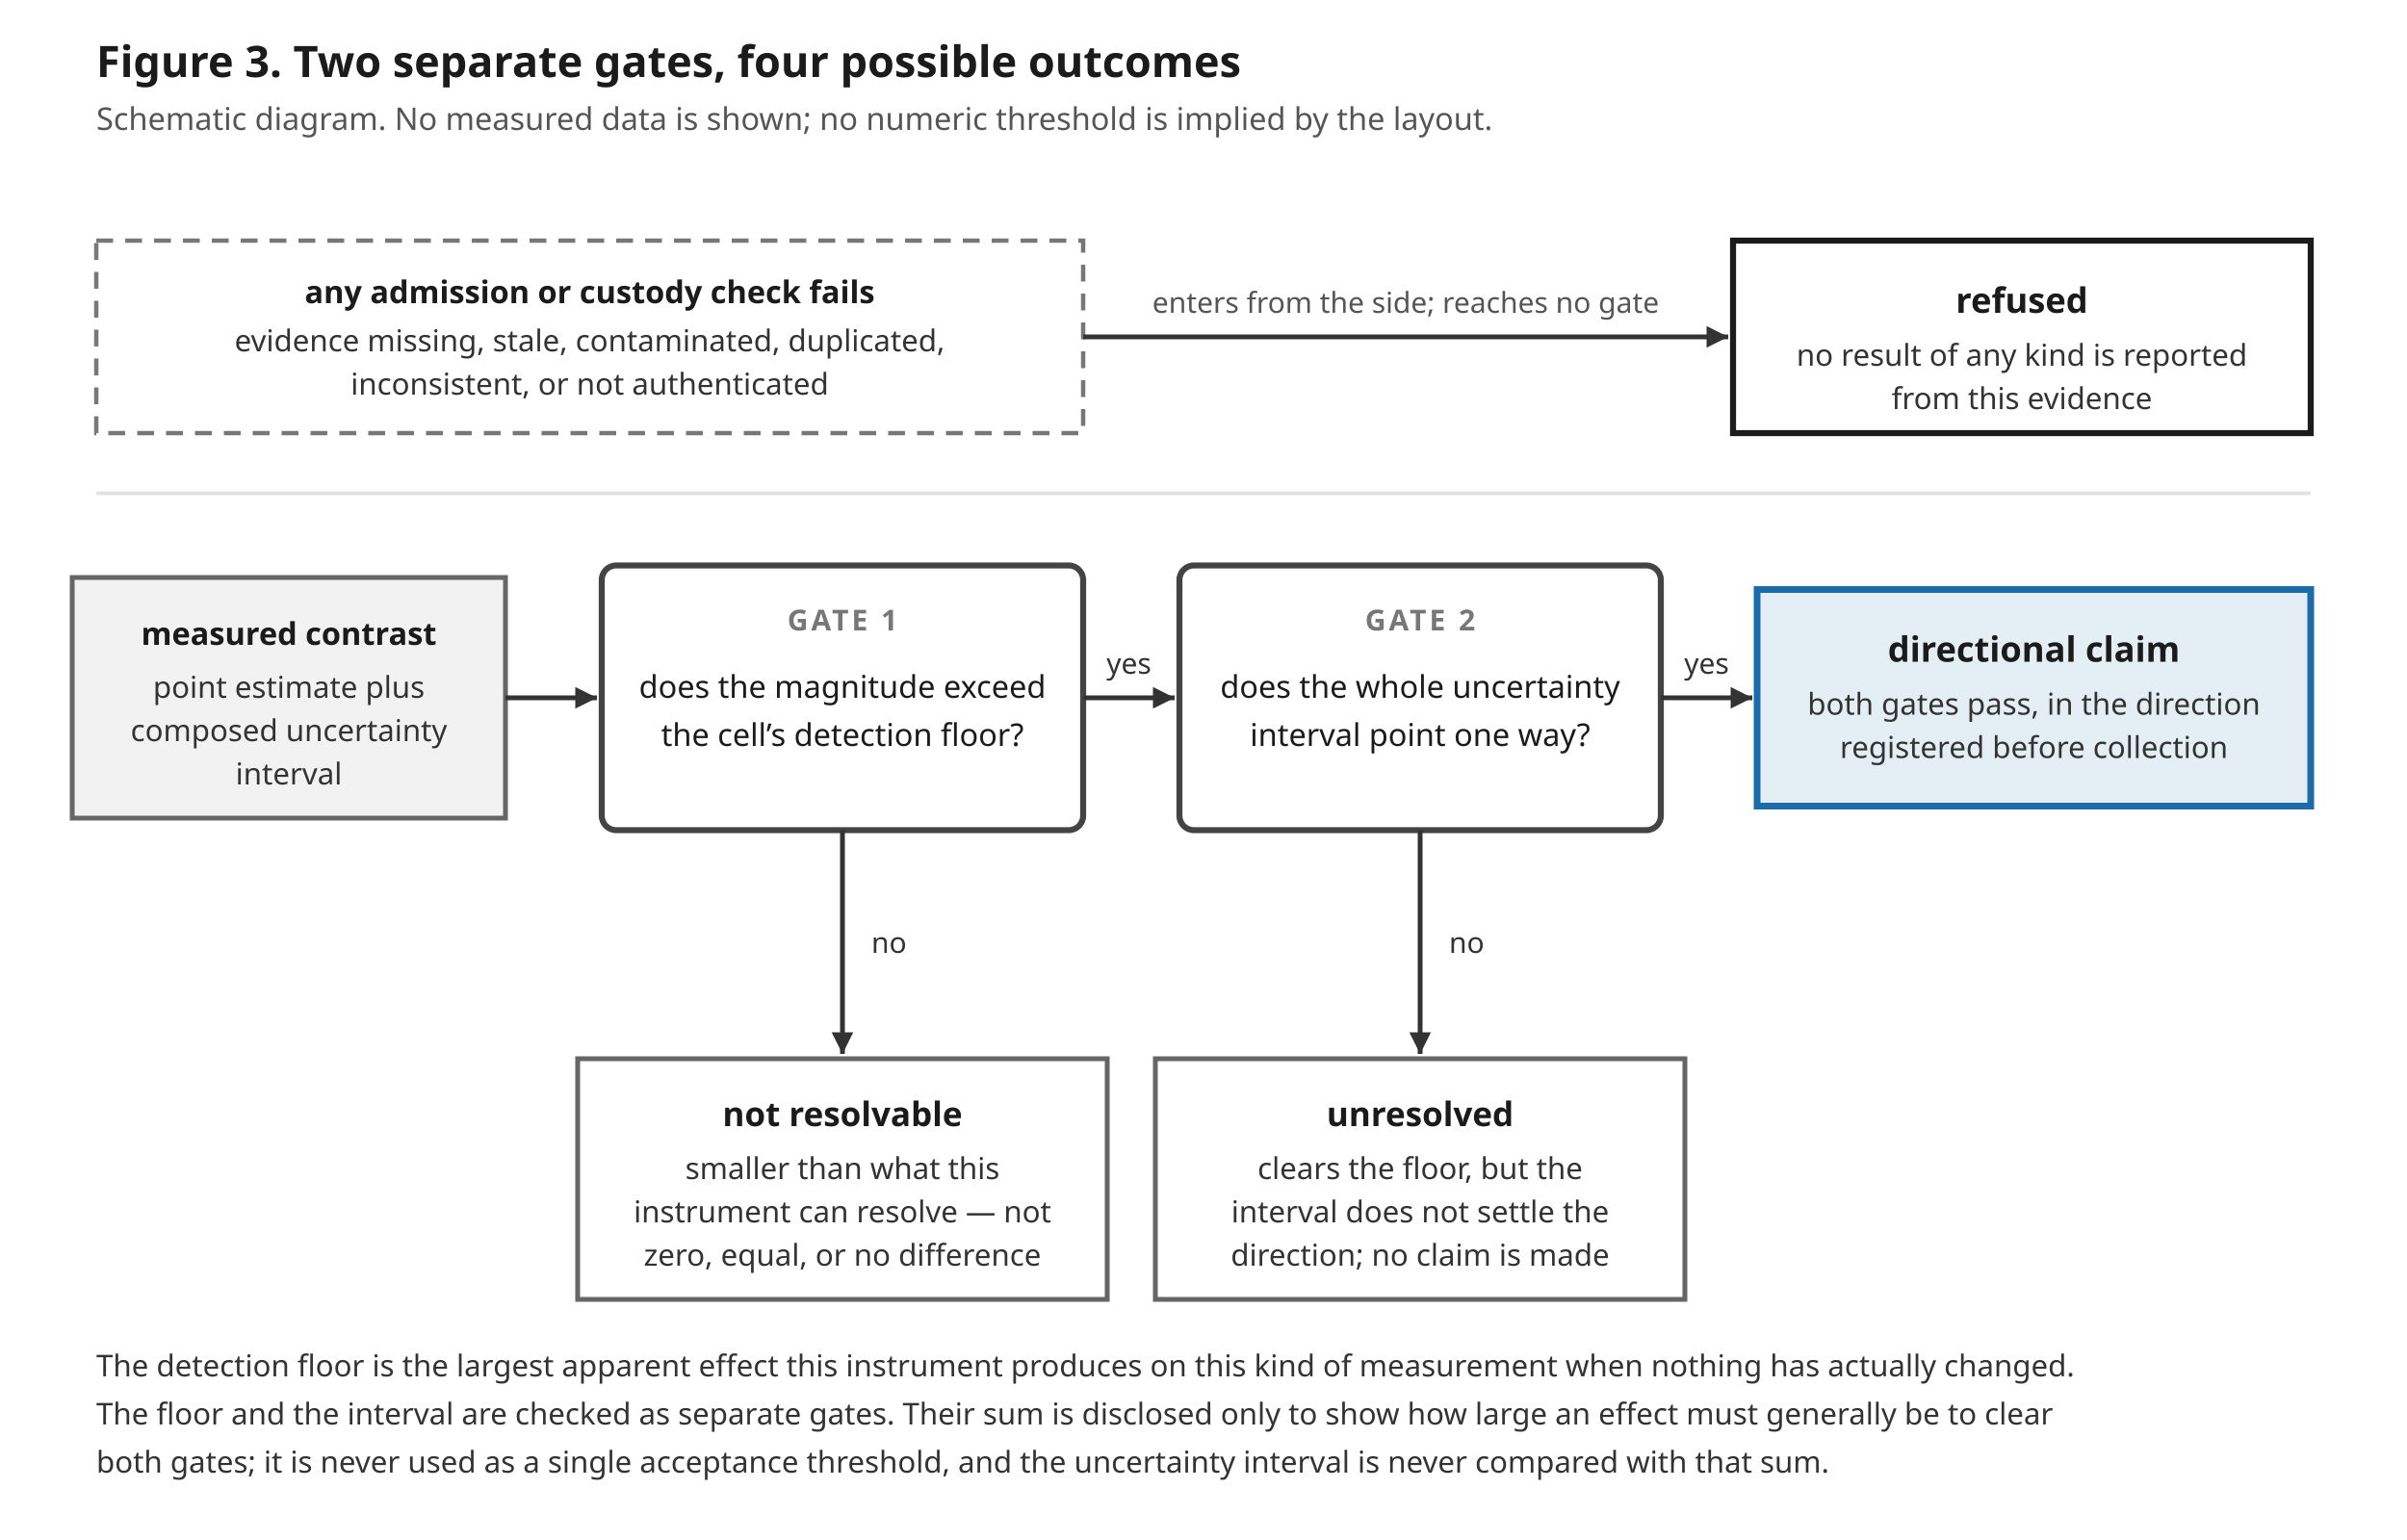
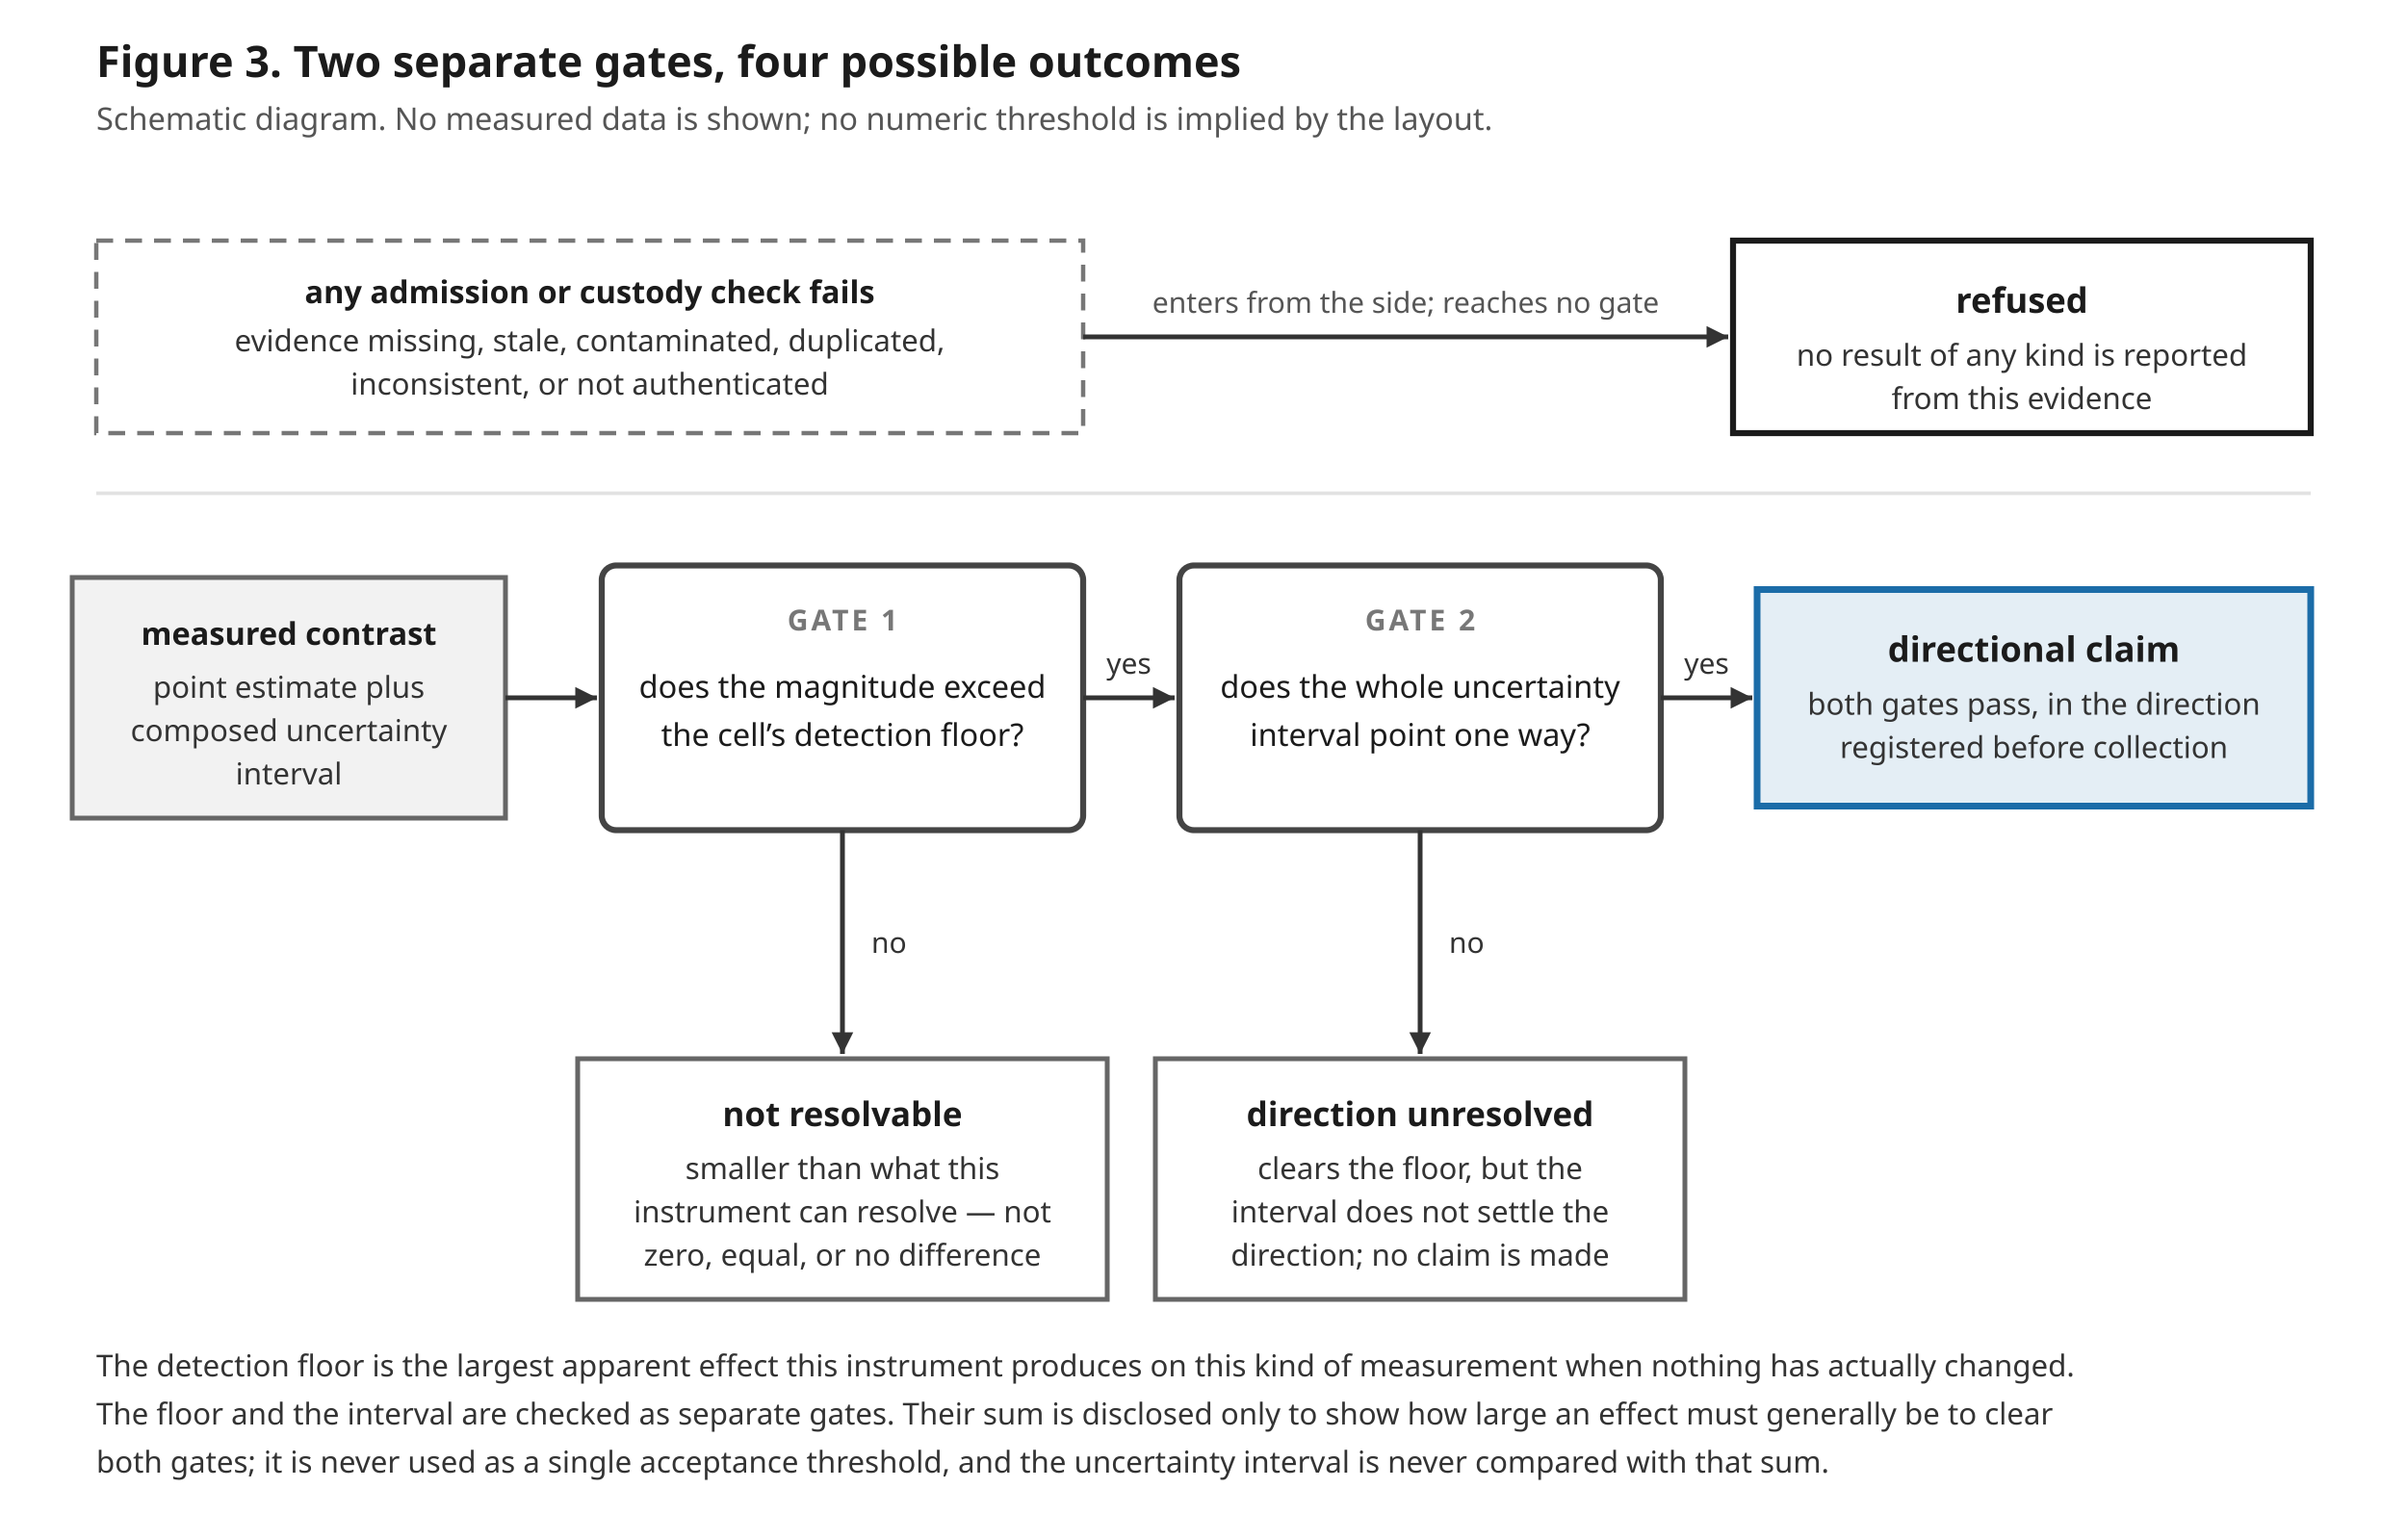
<svg xmlns="http://www.w3.org/2000/svg" width="1000" height="640" viewBox="0 0 1000 640" role="img" aria-labelledby="fig3title fig3desc">
  <defs>
    <marker id="f3aEnd" markerWidth="10" markerHeight="10" refX="9" refY="4.5" orient="auto" markerUnits="userSpaceOnUse">
      <path d="M0,0 L9,4.5 L0,9 z" fill="#333333" />
    </marker>
  </defs>
  <rect x="0" y="0" width="1000" height="640" fill="#ffffff" />
  <text x="40" y="32" font-family="sans-serif" font-size="18" font-weight="bold" fill="#1b1b1b">Figure 3. Two separate gates, four possible outcomes</text>
  <text x="40" y="54" font-family="sans-serif" font-size="13" fill="#555555">Schematic diagram. No measured data is shown; no numeric threshold is implied by the layout.</text>
  <rect x="40" y="100" width="410" height="80" fill="#ffffff" stroke="#777777" stroke-width="1.8" stroke-dasharray="7 5" />
  <text x="245" y="126" font-family="sans-serif" font-size="13" font-weight="bold" fill="#1b1b1b" text-anchor="middle">any admission or custody check fails</text>
  <text x="245" y="146" font-family="sans-serif" font-size="12.5" fill="#333333" text-anchor="middle">evidence missing, stale, contaminated, duplicated,</text>
  <text x="245" y="164" font-family="sans-serif" font-size="12.5" fill="#333333" text-anchor="middle">inconsistent, or not authenticated</text>
  <line x1="450" y1="140" x2="718" y2="140" stroke="#333333" stroke-width="2" marker-end="url(#f3aEnd)" />
  <text x="584" y="130" font-family="sans-serif" font-size="12" fill="#555555" text-anchor="middle">enters from the side; reaches no gate</text>
  <rect x="720" y="100" width="240" height="80" fill="#ffffff" stroke="#1b1b1b" stroke-width="2.5" />
  <text x="840" y="130" font-family="sans-serif" font-size="14.5" font-weight="bold" fill="#1b1b1b" text-anchor="middle">refused</text>
  <text x="840" y="152" font-family="sans-serif" font-size="12.5" fill="#333333" text-anchor="middle">no result of any kind is reported</text>
  <text x="840" y="170" font-family="sans-serif" font-size="12.5" fill="#333333" text-anchor="middle">from this evidence</text>
  <line x1="40" y1="205" x2="960" y2="205" stroke="#e2e2e2" stroke-width="1.5" />
  <rect x="30" y="240" width="180" height="100" fill="#f2f2f2" stroke="#666666" stroke-width="2" />
  <text x="120" y="268" font-family="sans-serif" font-size="13" font-weight="bold" fill="#1b1b1b" text-anchor="middle">measured contrast</text>
  <text x="120" y="290" font-family="sans-serif" font-size="12.5" fill="#333333" text-anchor="middle">point estimate plus</text>
  <text x="120" y="308" font-family="sans-serif" font-size="12.5" fill="#333333" text-anchor="middle">composed uncertainty</text>
  <text x="120" y="326" font-family="sans-serif" font-size="12.5" fill="#333333" text-anchor="middle">interval</text>
  <line x1="210" y1="290" x2="248" y2="290" stroke="#333333" stroke-width="2" marker-end="url(#f3aEnd)" />
  <rect x="250" y="235" width="200" height="110" rx="6" fill="#ffffff" stroke="#444444" stroke-width="2.5" />
  <text x="350" y="262" font-family="sans-serif" font-size="12" font-weight="bold" fill="#777777" text-anchor="middle" letter-spacing="1.2">GATE 1</text>
  <text x="350" y="290" font-family="sans-serif" font-size="13" fill="#1b1b1b" text-anchor="middle">does the magnitude exceed</text>
  <text x="350" y="310" font-family="sans-serif" font-size="13" fill="#1b1b1b" text-anchor="middle">the cell’s detection floor?</text>
  <line x1="450" y1="290" x2="488" y2="290" stroke="#333333" stroke-width="2" marker-end="url(#f3aEnd)" />
  <text x="469" y="280" font-family="sans-serif" font-size="12" fill="#333333" text-anchor="middle">yes</text>
  <rect x="490" y="235" width="200" height="110" rx="6" fill="#ffffff" stroke="#444444" stroke-width="2.5" />
  <text x="590" y="262" font-family="sans-serif" font-size="12" font-weight="bold" fill="#777777" text-anchor="middle" letter-spacing="1.2">GATE 2</text>
  <text x="590" y="290" font-family="sans-serif" font-size="13" fill="#1b1b1b" text-anchor="middle">does the whole uncertainty</text>
  <text x="590" y="310" font-family="sans-serif" font-size="13" fill="#1b1b1b" text-anchor="middle">interval point one way?</text>
  <line x1="690" y1="290" x2="728" y2="290" stroke="#333333" stroke-width="2" marker-end="url(#f3aEnd)" />
  <text x="709" y="280" font-family="sans-serif" font-size="12" fill="#333333" text-anchor="middle">yes</text>
  <rect x="730" y="245" width="230" height="90" fill="#1b6ca8" fill-opacity="0.12" stroke="#1b6ca8" stroke-width="2.8" />
  <text x="845" y="275" font-family="sans-serif" font-size="14.5" font-weight="bold" fill="#1b1b1b" text-anchor="middle">directional claim</text>
  <text x="845" y="297" font-family="sans-serif" font-size="12.5" fill="#333333" text-anchor="middle">both gates pass, in the direction</text>
  <text x="845" y="315" font-family="sans-serif" font-size="12.5" fill="#333333" text-anchor="middle">registered before collection</text>
  <line x1="350" y1="345" x2="350" y2="438" stroke="#333333" stroke-width="2" marker-end="url(#f3aEnd)" />
  <text x="362" y="396" font-family="sans-serif" font-size="12" fill="#333333">no</text>
  <rect x="240" y="440" width="220" height="100" fill="#ffffff" stroke="#666666" stroke-width="2" />
  <text x="350" y="468" font-family="sans-serif" font-size="14" font-weight="bold" fill="#1b1b1b" text-anchor="middle">not resolvable</text>
  <text x="350" y="490" font-family="sans-serif" font-size="12.5" fill="#333333" text-anchor="middle">smaller than what this</text>
  <text x="350" y="508" font-family="sans-serif" font-size="12.5" fill="#333333" text-anchor="middle">instrument can resolve — not</text>
  <text x="350" y="526" font-family="sans-serif" font-size="12.5" fill="#333333" text-anchor="middle">zero, equal, or no difference</text>
  <line x1="590" y1="345" x2="590" y2="438" stroke="#333333" stroke-width="2" marker-end="url(#f3aEnd)" />
  <text x="602" y="396" font-family="sans-serif" font-size="12" fill="#333333">no</text>
  <rect x="480" y="440" width="220" height="100" fill="#ffffff" stroke="#666666" stroke-width="2" />
-   <text x="590" y="468" font-family="sans-serif" font-size="14" font-weight="bold" fill="#1b1b1b" text-anchor="middle">unresolved</text>
+   <text x="590" y="468" font-family="sans-serif" font-size="14" font-weight="bold" fill="#1b1b1b" text-anchor="middle">direction unresolved</text>
  <text x="590" y="490" font-family="sans-serif" font-size="12.5" fill="#333333" text-anchor="middle">clears the floor, but the</text>
  <text x="590" y="508" font-family="sans-serif" font-size="12.5" fill="#333333" text-anchor="middle">interval does not settle the</text>
  <text x="590" y="526" font-family="sans-serif" font-size="12.5" fill="#333333" text-anchor="middle">direction; no claim is made</text>
  <g font-family="sans-serif" font-size="12.5" fill="#333333">
    <text x="40" y="572">The detection floor is the largest apparent effect this instrument produces on this kind of measurement when nothing has actually changed.</text>
    <text x="40" y="592">The floor and the interval are checked as separate gates. Their sum is disclosed only to show how large an effect must generally be to clear</text>
    <text x="40" y="612">both gates; it is never used as a single acceptance threshold, and the uncertainty interval is never compared with that sum.</text>
  </g>
</svg>
